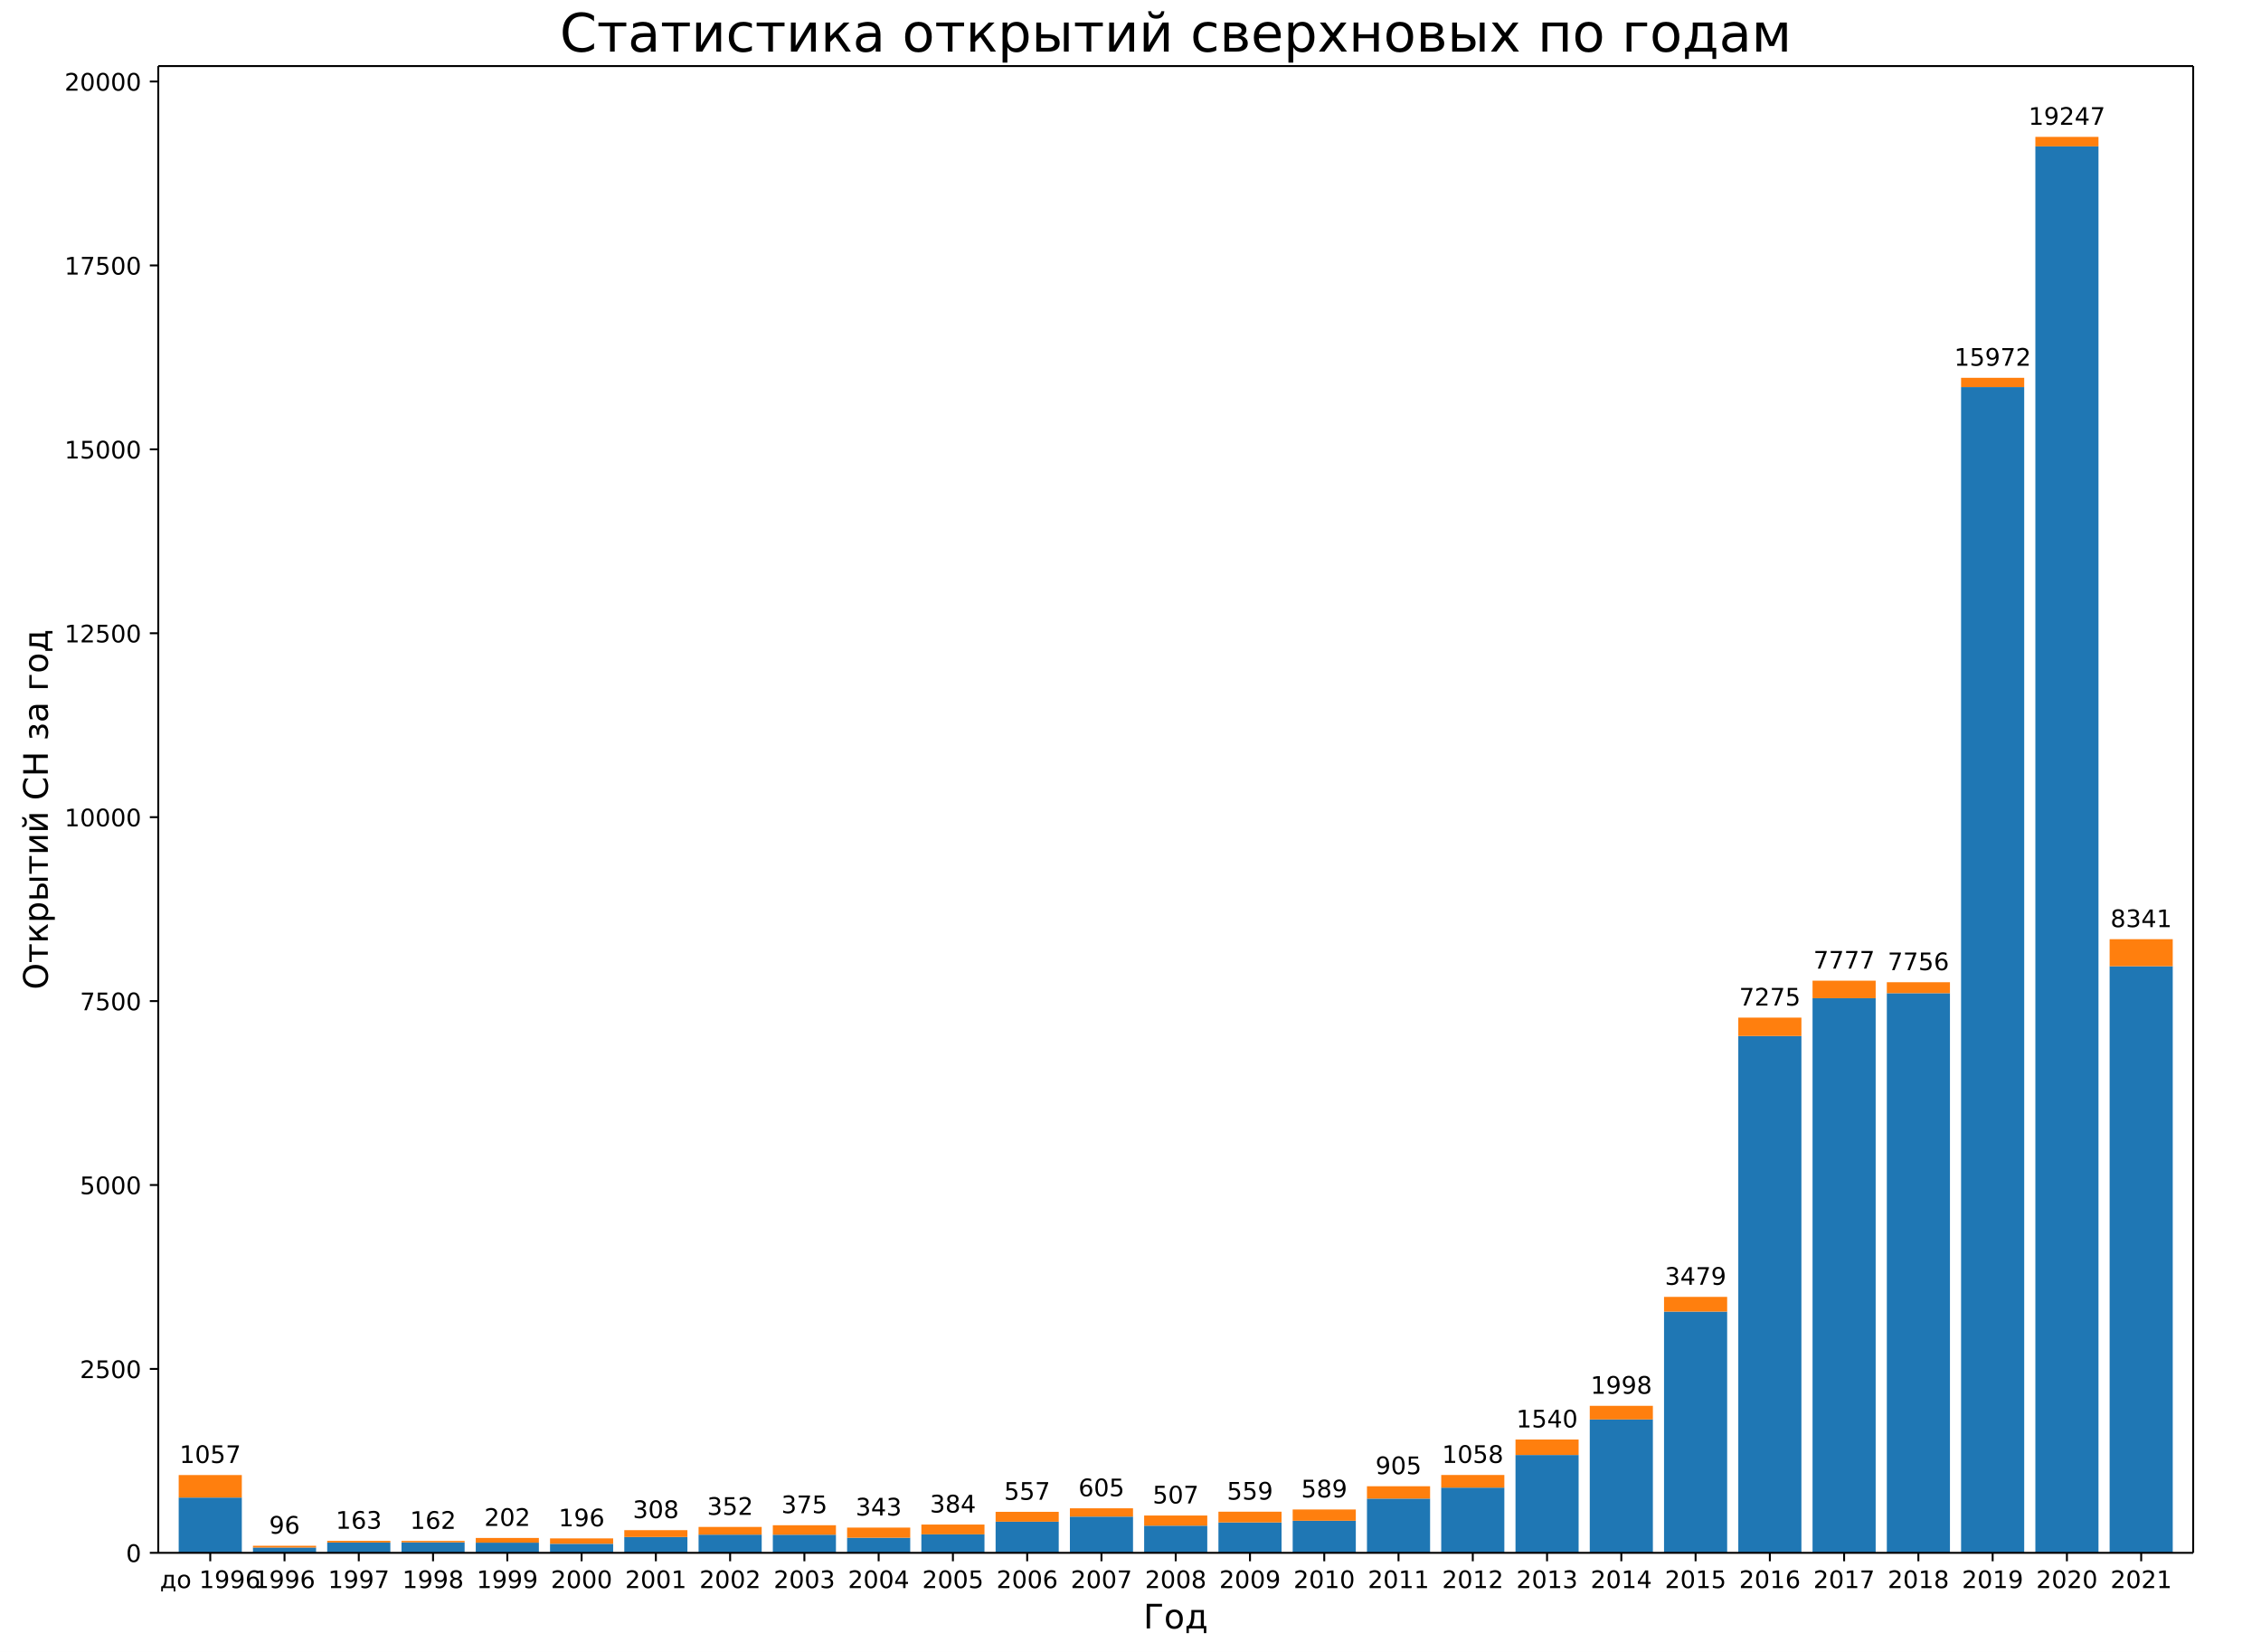
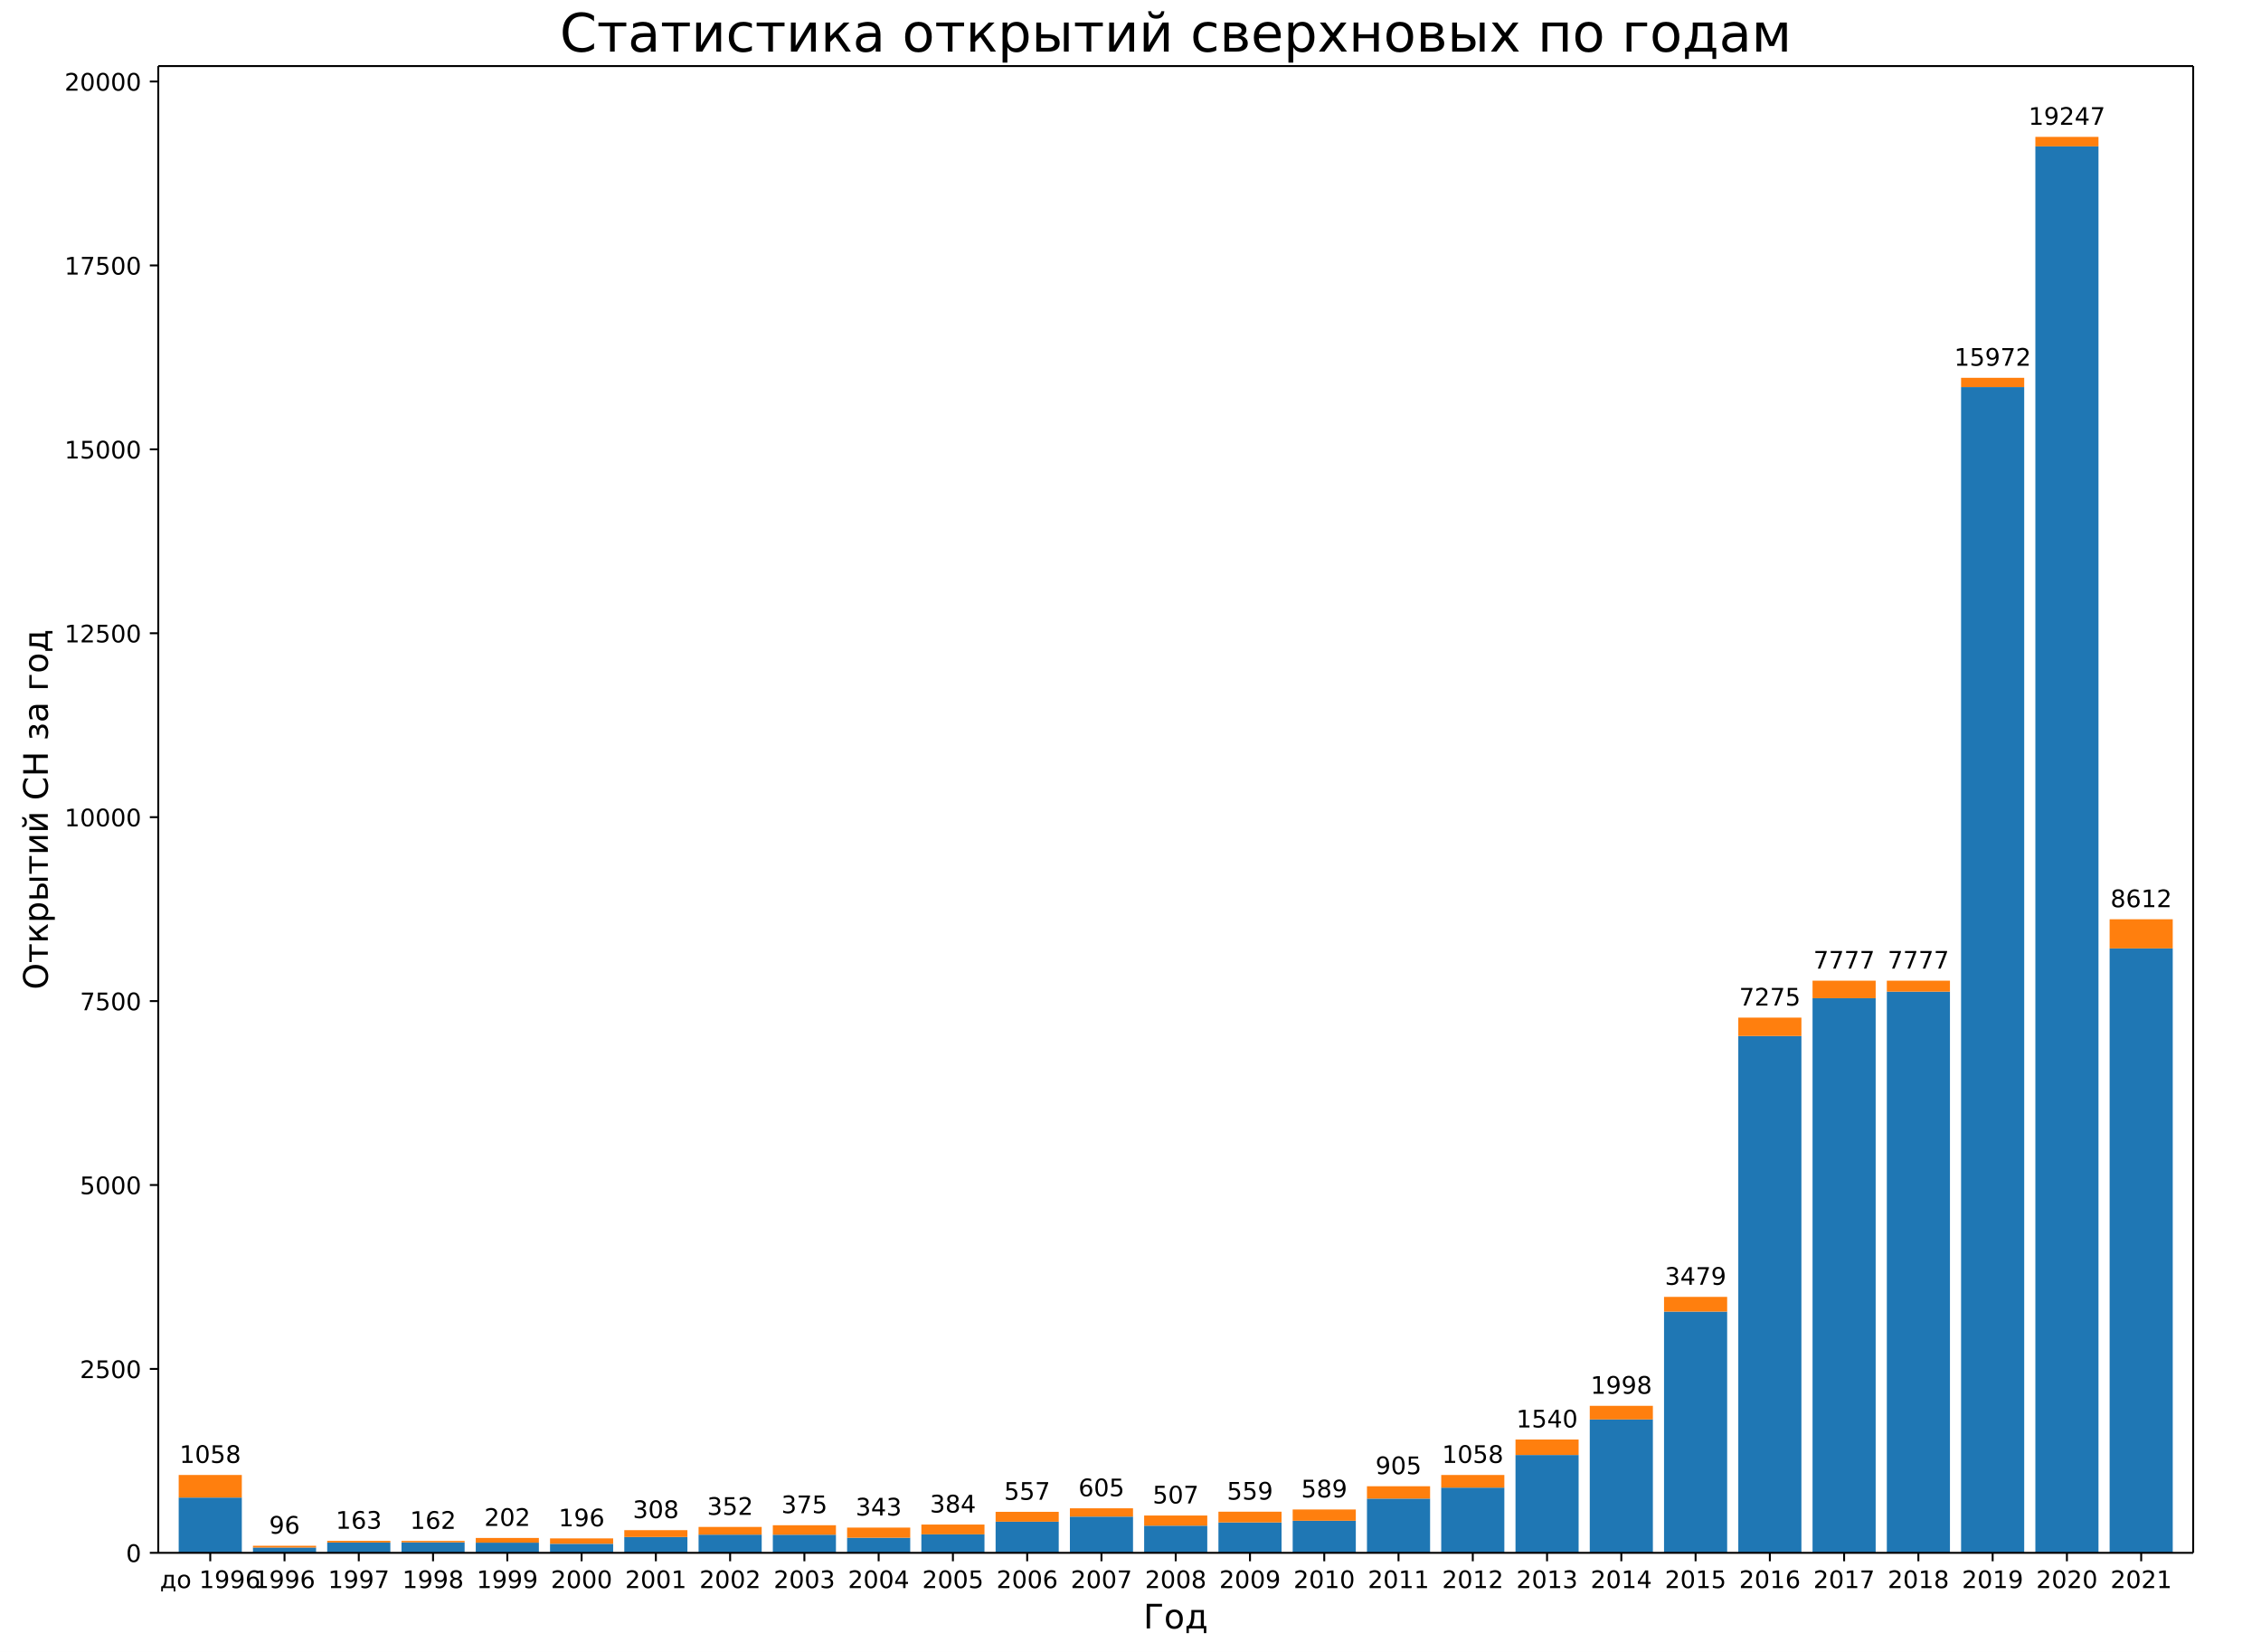
<svg xmlns="http://www.w3.org/2000/svg" xmlns:xlink="http://www.w3.org/1999/xlink" width="936pt" height="684pt" version="1.1" viewBox="0 0 936 684">
  <defs>
    <style type="text/css">*{stroke-linecap:butt;stroke-linejoin:round;}</style>
  </defs>
  <path d="m0 684h936v-684h-936z" fill="#fff" />
  <path d="m65.52 642.96h842.4v-615.6h-842.4z" fill="#fff" />
  <path d="m73.975 642.96h26.133v-22.876h-26.133z" clip-path="url(#a)" fill="#1f77b4" />
  <path d="m104.72 642.96h26.133v-2.193h-26.133z" clip-path="url(#a)" fill="#1f77b4" />
  <path d="m135.46 642.96h26.133v-4.265h-26.133z" clip-path="url(#a)" fill="#1f77b4" />
  <path d="m166.21 642.96h26.133v-4.325h-26.133z" clip-path="url(#a)" fill="#1f77b4" />
  <path d="m196.95 642.96h26.133v-4.204h-26.133z" clip-path="url(#a)" fill="#1f77b4" />
  <path d="m227.7 642.96h26.133v-3.747h-26.133z" clip-path="url(#a)" fill="#1f77b4" />
  <path d="m258.44 642.96h26.133v-6.549h-26.133z" clip-path="url(#a)" fill="#1f77b4" />
  <path d="m289.19 642.96h26.133v-7.524h-26.133z" clip-path="url(#a)" fill="#1f77b4" />
  <path d="m319.93 642.96h26.133v-7.493h-26.133z" clip-path="url(#a)" fill="#1f77b4" />
  <path d="m350.68 642.96h26.133v-6.245h-26.133z" clip-path="url(#a)" fill="#1f77b4" />
  <path d="m381.42 642.96h26.133v-7.646h-26.133z" clip-path="url(#a)" fill="#1f77b4" />
  <path d="m412.16 642.96h26.133v-12.885h-26.133z" clip-path="url(#a)" fill="#1f77b4" />
  <path d="m442.91 642.96h26.133v-14.987h-26.133z" clip-path="url(#a)" fill="#1f77b4" />
  <path d="m473.65 642.96h26.133v-11.24h-26.133z" clip-path="url(#a)" fill="#1f77b4" />
  <path d="m504.4 642.96h26.133v-12.58h-26.133z" clip-path="url(#a)" fill="#1f77b4" />
  <path d="m535.14 642.96h26.133v-13.281h-26.133z" clip-path="url(#a)" fill="#1f77b4" />
  <path d="m565.89 642.96h26.133v-22.45h-26.133z" clip-path="url(#a)" fill="#1f77b4" />
  <path d="m596.63 642.96h26.133v-26.989h-26.133z" clip-path="url(#a)" fill="#1f77b4" />
  <path d="m627.38 642.96h26.133v-40.513h-26.133z" clip-path="url(#a)" fill="#1f77b4" />
  <path d="m658.12 642.96h26.133v-55.226h-26.133z" clip-path="url(#a)" fill="#1f77b4" />
  <path d="m688.87 642.96h26.133v-99.882h-26.133z" clip-path="url(#a)" fill="#1f77b4" />
  <path d="m719.61 642.96h26.133v-213.99h-26.133z" clip-path="url(#a)" fill="#1f77b4" />
  <path d="m750.35 642.96h26.133v-229.65h-26.133z" clip-path="url(#a)" fill="#1f77b4" />
-   <path d="m781.1 642.96h26.133v-231.72h-26.133z" clip-path="url(#a)" fill="#1f77b4" />
+   <path d="m781.1 642.96h26.133v-232.36h-26.133z" clip-path="url(#a)" fill="#1f77b4" />
  <path d="m811.84 642.96h26.133v-482.69h-26.133z" clip-path="url(#a)" fill="#1f77b4" />
  <path d="m842.59 642.96h26.133v-582.36h-26.133z" clip-path="url(#a)" fill="#1f77b4" />
-   <path d="m873.33 642.96h26.133v-242.87h-26.133z" clip-path="url(#a)" fill="#1f77b4" />
-   <path d="m73.975 620.08h26.133v-9.321h-26.133z" clip-path="url(#a)" fill="#ff7f0e" />
+   <path d="m873.33 642.96h26.133v-250.27h-26.133z" clip-path="url(#a)" fill="#1f77b4" />
+   <path d="m73.975 620.08h26.133v-9.352h-26.133z" clip-path="url(#a)" fill="#ff7f0e" />
  <path d="m104.72 640.77h26.133v-0.731h-26.133z" clip-path="url(#a)" fill="#ff7f0e" />
  <path d="m135.46 638.7h26.133v-0.701h-26.133z" clip-path="url(#a)" fill="#ff7f0e" />
  <path d="m166.21 638.63h26.133v-0.609h-26.133z" clip-path="url(#a)" fill="#ff7f0e" />
  <path d="m196.95 638.76h26.133v-1.95h-26.133z" clip-path="url(#a)" fill="#ff7f0e" />
  <path d="m227.7 639.21h26.133v-2.224h-26.133z" clip-path="url(#a)" fill="#ff7f0e" />
  <path d="m258.44 636.41h26.133v-2.833h-26.133z" clip-path="url(#a)" fill="#ff7f0e" />
  <path d="m289.19 635.44h26.133v-3.198h-26.133z" clip-path="url(#a)" fill="#ff7f0e" />
  <path d="m319.93 635.47h26.133v-3.929h-26.133z" clip-path="url(#a)" fill="#ff7f0e" />
  <path d="m350.68 636.72h26.133v-4.204h-26.133z" clip-path="url(#a)" fill="#ff7f0e" />
  <path d="m381.42 635.31h26.133v-4.051h-26.133z" clip-path="url(#a)" fill="#ff7f0e" />
  <path d="m412.16 630.07h26.133v-4.082h-26.133z" clip-path="url(#a)" fill="#ff7f0e" />
  <path d="m442.91 627.97h26.133v-3.442h-26.133z" clip-path="url(#a)" fill="#ff7f0e" />
  <path d="m473.65 631.72h26.133v-4.204h-26.133z" clip-path="url(#a)" fill="#ff7f0e" />
  <path d="m504.4 630.38h26.133v-4.447h-26.133z" clip-path="url(#a)" fill="#ff7f0e" />
  <path d="m535.14 629.68h26.133v-4.661h-26.133z" clip-path="url(#a)" fill="#ff7f0e" />
  <path d="m565.89 620.51h26.133v-5.117h-26.133z" clip-path="url(#a)" fill="#ff7f0e" />
  <path d="m596.63 615.97h26.133v-5.239h-26.133z" clip-path="url(#a)" fill="#ff7f0e" />
  <path d="m627.38 602.45h26.133v-6.397h-26.133z" clip-path="url(#a)" fill="#ff7f0e" />
  <path d="m658.12 587.73h26.133v-5.635h-26.133z" clip-path="url(#a)" fill="#ff7f0e" />
  <path d="m688.87 543.08h26.133v-6.092h-26.133z" clip-path="url(#a)" fill="#ff7f0e" />
  <path d="m719.61 428.97h26.133v-7.615h-26.133z" clip-path="url(#a)" fill="#ff7f0e" />
  <path d="m750.35 413.31h26.133v-7.25h-26.133z" clip-path="url(#a)" fill="#ff7f0e" />
-   <path d="m781.1 411.24h26.133v-4.539h-26.133z" clip-path="url(#a)" fill="#ff7f0e" />
+   <path d="m781.1 410.6h26.133v-4.539h-26.133z" clip-path="url(#a)" fill="#ff7f0e" />
  <path d="m811.84 160.27h26.133v-3.838h-26.133z" clip-path="url(#a)" fill="#ff7f0e" />
  <path d="m842.59 60.604h26.133v-3.929h-26.133z" clip-path="url(#a)" fill="#ff7f0e" />
-   <path d="m873.33 400.09h26.133v-11.21h-26.133z" clip-path="url(#a)" fill="#ff7f0e" />
+   <path d="m873.33 392.69h26.133v-12.063h-26.133z" clip-path="url(#a)" fill="#ff7f0e" />
  <defs>
    <path id="b" d="m0 0v3.5" stroke="#000" stroke-width=".8" />
  </defs>
  <use x="87.041" y="642.96" stroke="#000000" stroke-width=".8" xlink:href="#b" />
  <text transform="rotate(-0 87.041 657.56)" x="87.041" y="657.558" font-family="DejaVu Sans" font-size="10px" text-anchor="middle">до 1996</text>
  <use x="117.786" y="642.96" stroke="#000000" stroke-width=".8" xlink:href="#b" />
  <text transform="rotate(-0 117.79 657.56)" x="117.786" y="657.558" font-family="DejaVu Sans" font-size="10px" text-anchor="middle">1996</text>
  <use x="148.53" y="642.96" stroke="#000000" stroke-width=".8" xlink:href="#b" />
  <text transform="rotate(-0 148.53 657.56)" x="148.53" y="657.558" font-family="DejaVu Sans" font-size="10px" text-anchor="middle">1997</text>
  <use x="179.275" y="642.96" stroke="#000000" stroke-width=".8" xlink:href="#b" />
  <text transform="rotate(-0 179.27 657.56)" x="179.275" y="657.558" font-family="DejaVu Sans" font-size="10px" text-anchor="middle">1998</text>
  <use x="210.019" y="642.96" stroke="#000000" stroke-width=".8" xlink:href="#b" />
  <text transform="rotate(-0 210.02 657.56)" x="210.019" y="657.558" font-family="DejaVu Sans" font-size="10px" text-anchor="middle">1999</text>
  <use x="240.764" y="642.96" stroke="#000000" stroke-width=".8" xlink:href="#b" />
  <text transform="rotate(-0 240.76 657.56)" x="240.764" y="657.558" font-family="DejaVu Sans" font-size="10px" text-anchor="middle">2000</text>
  <use x="271.508" y="642.96" stroke="#000000" stroke-width=".8" xlink:href="#b" />
  <text transform="rotate(-0 271.51 657.56)" x="271.508" y="657.558" font-family="DejaVu Sans" font-size="10px" text-anchor="middle">2001</text>
  <use x="302.253" y="642.96" stroke="#000000" stroke-width=".8" xlink:href="#b" />
  <text transform="rotate(-0 302.25 657.56)" x="302.253" y="657.558" font-family="DejaVu Sans" font-size="10px" text-anchor="middle">2002</text>
  <use x="332.997" y="642.96" stroke="#000000" stroke-width=".8" xlink:href="#b" />
  <text transform="rotate(-0 333 657.56)" x="332.997" y="657.558" font-family="DejaVu Sans" font-size="10px" text-anchor="middle">2003</text>
  <use x="363.742" y="642.96" stroke="#000000" stroke-width=".8" xlink:href="#b" />
  <text transform="rotate(-0 363.74 657.56)" x="363.742" y="657.558" font-family="DejaVu Sans" font-size="10px" text-anchor="middle">2004</text>
  <use x="394.486" y="642.96" stroke="#000000" stroke-width=".8" xlink:href="#b" />
  <text transform="rotate(-0 394.49 657.56)" x="394.486" y="657.558" font-family="DejaVu Sans" font-size="10px" text-anchor="middle">2005</text>
  <use x="425.231" y="642.96" stroke="#000000" stroke-width=".8" xlink:href="#b" />
  <text transform="rotate(-0 425.23 657.56)" x="425.231" y="657.558" font-family="DejaVu Sans" font-size="10px" text-anchor="middle">2006</text>
  <use x="455.975" y="642.96" stroke="#000000" stroke-width=".8" xlink:href="#b" />
  <text transform="rotate(-0 455.98 657.56)" x="455.975" y="657.558" font-family="DejaVu Sans" font-size="10px" text-anchor="middle">2007</text>
  <use x="486.72" y="642.96" stroke="#000000" stroke-width=".8" xlink:href="#b" />
  <text transform="rotate(-0 486.72 657.56)" x="486.72" y="657.558" font-family="DejaVu Sans" font-size="10px" text-anchor="middle">2008</text>
  <use x="517.465" y="642.96" stroke="#000000" stroke-width=".8" xlink:href="#b" />
  <text transform="rotate(-0 517.46 657.56)" x="517.465" y="657.558" font-family="DejaVu Sans" font-size="10px" text-anchor="middle">2009</text>
  <use x="548.209" y="642.96" stroke="#000000" stroke-width=".8" xlink:href="#b" />
  <text transform="rotate(-0 548.21 657.56)" x="548.209" y="657.558" font-family="DejaVu Sans" font-size="10px" text-anchor="middle">2010</text>
  <use x="578.954" y="642.96" stroke="#000000" stroke-width=".8" xlink:href="#b" />
  <text transform="rotate(-0 578.95 657.56)" x="578.954" y="657.558" font-family="DejaVu Sans" font-size="10px" text-anchor="middle">2011</text>
  <use x="609.698" y="642.96" stroke="#000000" stroke-width=".8" xlink:href="#b" />
  <text transform="rotate(-0 609.7 657.56)" x="609.698" y="657.558" font-family="DejaVu Sans" font-size="10px" text-anchor="middle">2012</text>
  <use x="640.443" y="642.96" stroke="#000000" stroke-width=".8" xlink:href="#b" />
  <text transform="rotate(-0 640.44 657.56)" x="640.443" y="657.558" font-family="DejaVu Sans" font-size="10px" text-anchor="middle">2013</text>
  <use x="671.187" y="642.96" stroke="#000000" stroke-width=".8" xlink:href="#b" />
  <text transform="rotate(-0 671.19 657.56)" x="671.187" y="657.558" font-family="DejaVu Sans" font-size="10px" text-anchor="middle">2014</text>
  <use x="701.932" y="642.96" stroke="#000000" stroke-width=".8" xlink:href="#b" />
  <text transform="rotate(-0 701.93 657.56)" x="701.932" y="657.558" font-family="DejaVu Sans" font-size="10px" text-anchor="middle">2015</text>
  <use x="732.676" y="642.96" stroke="#000000" stroke-width=".8" xlink:href="#b" />
  <text transform="rotate(-0 732.68 657.56)" x="732.676" y="657.558" font-family="DejaVu Sans" font-size="10px" text-anchor="middle">2016</text>
  <use x="763.421" y="642.96" stroke="#000000" stroke-width=".8" xlink:href="#b" />
  <text transform="rotate(-0 763.42 657.56)" x="763.421" y="657.558" font-family="DejaVu Sans" font-size="10px" text-anchor="middle">2017</text>
  <use x="794.165" y="642.96" stroke="#000000" stroke-width=".8" xlink:href="#b" />
  <text transform="rotate(-0 794.17 657.56)" x="794.165" y="657.558" font-family="DejaVu Sans" font-size="10px" text-anchor="middle">2018</text>
  <use x="824.91" y="642.96" stroke="#000000" stroke-width=".8" xlink:href="#b" />
  <text transform="rotate(-0 824.91 657.56)" x="824.91" y="657.558" font-family="DejaVu Sans" font-size="10px" text-anchor="middle">2019</text>
  <use x="855.654" y="642.96" stroke="#000000" stroke-width=".8" xlink:href="#b" />
  <text transform="rotate(-0 855.65 657.56)" x="855.654" y="657.558" font-family="DejaVu Sans" font-size="10px" text-anchor="middle">2020</text>
  <use x="886.399" y="642.96" stroke="#000000" stroke-width=".8" xlink:href="#b" />
  <text transform="rotate(-0 886.4 657.56)" x="886.399" y="657.558" font-family="DejaVu Sans" font-size="10px" text-anchor="middle">2021</text>
  <text transform="rotate(-0 486.72 674.28)" x="486.72" y="674.276" font-family="DejaVu Sans" font-size="14px" text-anchor="middle">Год</text>
  <defs>
    <path id="c" d="m0 0h-3.5" stroke="#000" stroke-width=".8" />
  </defs>
  <use x="65.52" y="642.96" stroke="#000000" stroke-width=".8" xlink:href="#c" />
  <text transform="rotate(-0 58.52 646.76)" x="58.52" y="646.759" font-family="DejaVu Sans" font-size="10px" text-anchor="end">0</text>
  <use x="65.52" y="566.807" stroke="#000000" stroke-width=".8" xlink:href="#c" />
  <text transform="rotate(-0 58.52 570.61)" x="58.52" y="570.606" font-family="DejaVu Sans" font-size="10px" text-anchor="end">2500</text>
  <use x="65.52" y="490.654" stroke="#000000" stroke-width=".8" xlink:href="#c" />
  <text transform="rotate(-0 58.52 494.45)" x="58.52" y="494.453" font-family="DejaVu Sans" font-size="10px" text-anchor="end">5000</text>
  <use x="65.52" y="414.501" stroke="#000000" stroke-width=".8" xlink:href="#c" />
  <text transform="rotate(-0 58.52 418.3)" x="58.52" y="418.301" font-family="DejaVu Sans" font-size="10px" text-anchor="end">7500</text>
  <use x="65.52" y="338.349" stroke="#000000" stroke-width=".8" xlink:href="#c" />
  <text transform="rotate(-0 58.52 342.15)" x="58.52" y="342.148" font-family="DejaVu Sans" font-size="10px" text-anchor="end">10000</text>
  <use x="65.52" y="262.196" stroke="#000000" stroke-width=".8" xlink:href="#c" />
  <text transform="rotate(-0 58.52 265.99)" x="58.52" y="265.995" font-family="DejaVu Sans" font-size="10px" text-anchor="end">12500</text>
  <use x="65.52" y="186.043" stroke="#000000" stroke-width=".8" xlink:href="#c" />
  <text transform="rotate(-0 58.52 189.84)" x="58.52" y="189.842" font-family="DejaVu Sans" font-size="10px" text-anchor="end">15000</text>
  <use x="65.52" y="109.89" stroke="#000000" stroke-width=".8" xlink:href="#c" />
  <text transform="rotate(-0 58.52 113.69)" x="58.52" y="113.689" font-family="DejaVu Sans" font-size="10px" text-anchor="end">17500</text>
  <use x="65.52" y="33.737" stroke="#000000" stroke-width=".8" xlink:href="#c" />
  <text transform="rotate(-0 58.52 37.536)" x="58.52" y="37.536" font-family="DejaVu Sans" font-size="10px" text-anchor="end">20000</text>
  <text transform="rotate(-90 19.796 335.16)" x="19.796" y="335.16" font-family="DejaVu Sans" font-size="14px" text-anchor="middle">Открытий СН за год</text>
  <path d="m65.52 642.96v-615.6" fill="none" stroke="#000" stroke-linecap="square" stroke-width=".8" />
  <path d="m907.92 642.96v-615.6" fill="none" stroke="#000" stroke-linecap="square" stroke-width=".8" />
  <path d="m65.52 642.96h842.4" fill="none" stroke="#000" stroke-linecap="square" stroke-width=".8" />
  <path d="m65.52 27.36h842.4" fill="none" stroke="#000" stroke-linecap="square" stroke-width=".8" />
-   <text transform="rotate(-0 87.041 605.76)" x="87.041" y="605.763" font-family="DejaVu Sans" font-size="10px" text-anchor="middle">1057</text>
+   <text transform="rotate(-0 87.041 605.73)" x="87.041" y="605.732" font-family="DejaVu Sans" font-size="10px" text-anchor="middle">1058</text>
  <text transform="rotate(-0 117.79 635.04)" x="117.786" y="635.036" font-family="DejaVu Sans" font-size="10px" text-anchor="middle">96</text>
  <text transform="rotate(-0 148.53 632.99)" x="148.53" y="632.995" font-family="DejaVu Sans" font-size="10px" text-anchor="middle">163</text>
  <text transform="rotate(-0 179.27 633.03)" x="179.275" y="633.025" font-family="DejaVu Sans" font-size="10px" text-anchor="middle">162</text>
  <text transform="rotate(-0 210.02 631.81)" x="210.019" y="631.807" font-family="DejaVu Sans" font-size="10px" text-anchor="middle">202</text>
  <text transform="rotate(-0 240.76 631.99)" x="240.764" y="631.99" font-family="DejaVu Sans" font-size="10px" text-anchor="middle">196</text>
  <text transform="rotate(-0 271.51 628.58)" x="271.508" y="628.578" font-family="DejaVu Sans" font-size="10px" text-anchor="middle">308</text>
  <text transform="rotate(-0 302.25 627.24)" x="302.253" y="627.238" font-family="DejaVu Sans" font-size="10px" text-anchor="middle">352</text>
  <text transform="rotate(-0 333 626.54)" x="332.997" y="626.537" font-family="DejaVu Sans" font-size="10px" text-anchor="middle">375</text>
  <text transform="rotate(-0 363.74 627.51)" x="363.742" y="627.512" font-family="DejaVu Sans" font-size="10px" text-anchor="middle">343</text>
  <text transform="rotate(-0 394.49 626.26)" x="394.486" y="626.263" font-family="DejaVu Sans" font-size="10px" text-anchor="middle">384</text>
  <text transform="rotate(-0 425.23 620.99)" x="425.231" y="620.993" font-family="DejaVu Sans" font-size="10px" text-anchor="middle">557</text>
  <text transform="rotate(-0 455.98 619.53)" x="455.975" y="619.531" font-family="DejaVu Sans" font-size="10px" text-anchor="middle">605</text>
  <text transform="rotate(-0 486.72 622.52)" x="486.72" y="622.516" font-family="DejaVu Sans" font-size="10px" text-anchor="middle">507</text>
  <text transform="rotate(-0 517.46 620.93)" x="517.465" y="620.932" font-family="DejaVu Sans" font-size="10px" text-anchor="middle">559</text>
  <text transform="rotate(-0 548.21 620.02)" x="548.209" y="620.018" font-family="DejaVu Sans" font-size="10px" text-anchor="middle">589</text>
  <text transform="rotate(-0 578.95 610.39)" x="578.954" y="610.393" font-family="DejaVu Sans" font-size="10px" text-anchor="middle">905</text>
  <text transform="rotate(-0 609.7 605.73)" x="609.698" y="605.732" font-family="DejaVu Sans" font-size="10px" text-anchor="middle">1058</text>
  <text transform="rotate(-0 640.44 591.05)" x="640.443" y="591.05" font-family="DejaVu Sans" font-size="10px" text-anchor="middle">1540</text>
  <text transform="rotate(-0 671.19 577.1)" x="671.187" y="577.099" font-family="DejaVu Sans" font-size="10px" text-anchor="middle">1998</text>
  <text transform="rotate(-0 701.93 531.99)" x="701.932" y="531.986" font-family="DejaVu Sans" font-size="10px" text-anchor="middle">3479</text>
  <text transform="rotate(-0 732.68 416.36)" x="732.676" y="416.355" font-family="DejaVu Sans" font-size="10px" text-anchor="middle">7275</text>
  <text transform="rotate(-0 763.42 401.06)" x="763.421" y="401.064" font-family="DejaVu Sans" font-size="10px" text-anchor="middle">7777</text>
-   <text transform="rotate(-0 794.17 401.7)" x="794.165" y="401.703" font-family="DejaVu Sans" font-size="10px" text-anchor="middle">7756</text>
+   <text transform="rotate(-0 794.17 401.06)" x="794.165" y="401.064" font-family="DejaVu Sans" font-size="10px" text-anchor="middle">7777</text>
  <text transform="rotate(-0 824.91 151.43)" x="824.91" y="151.435" font-family="DejaVu Sans" font-size="10px" text-anchor="middle">15972</text>
  <text transform="rotate(-0 855.65 51.674)" x="855.654" y="51.674" font-family="DejaVu Sans" font-size="10px" text-anchor="middle">19247</text>
-   <text transform="rotate(-0 886.4 383.88)" x="886.399" y="383.884" font-family="DejaVu Sans" font-size="10px" text-anchor="middle">8341</text>
+   <text transform="rotate(-0 886.4 375.63)" x="886.399" y="375.629" font-family="DejaVu Sans" font-size="10px" text-anchor="middle">8612</text>
  <text transform="rotate(-0 486.72 21.36)" x="486.72" y="21.36" font-family="DejaVu Sans" font-size="22px" text-anchor="middle">Статистика открытий сверхновых по годам</text>
  <defs>
    <clipPath id="a">
      <rect x="65.52" y="27.36" width="842.4" height="615.6" />
    </clipPath>
  </defs>
</svg>
